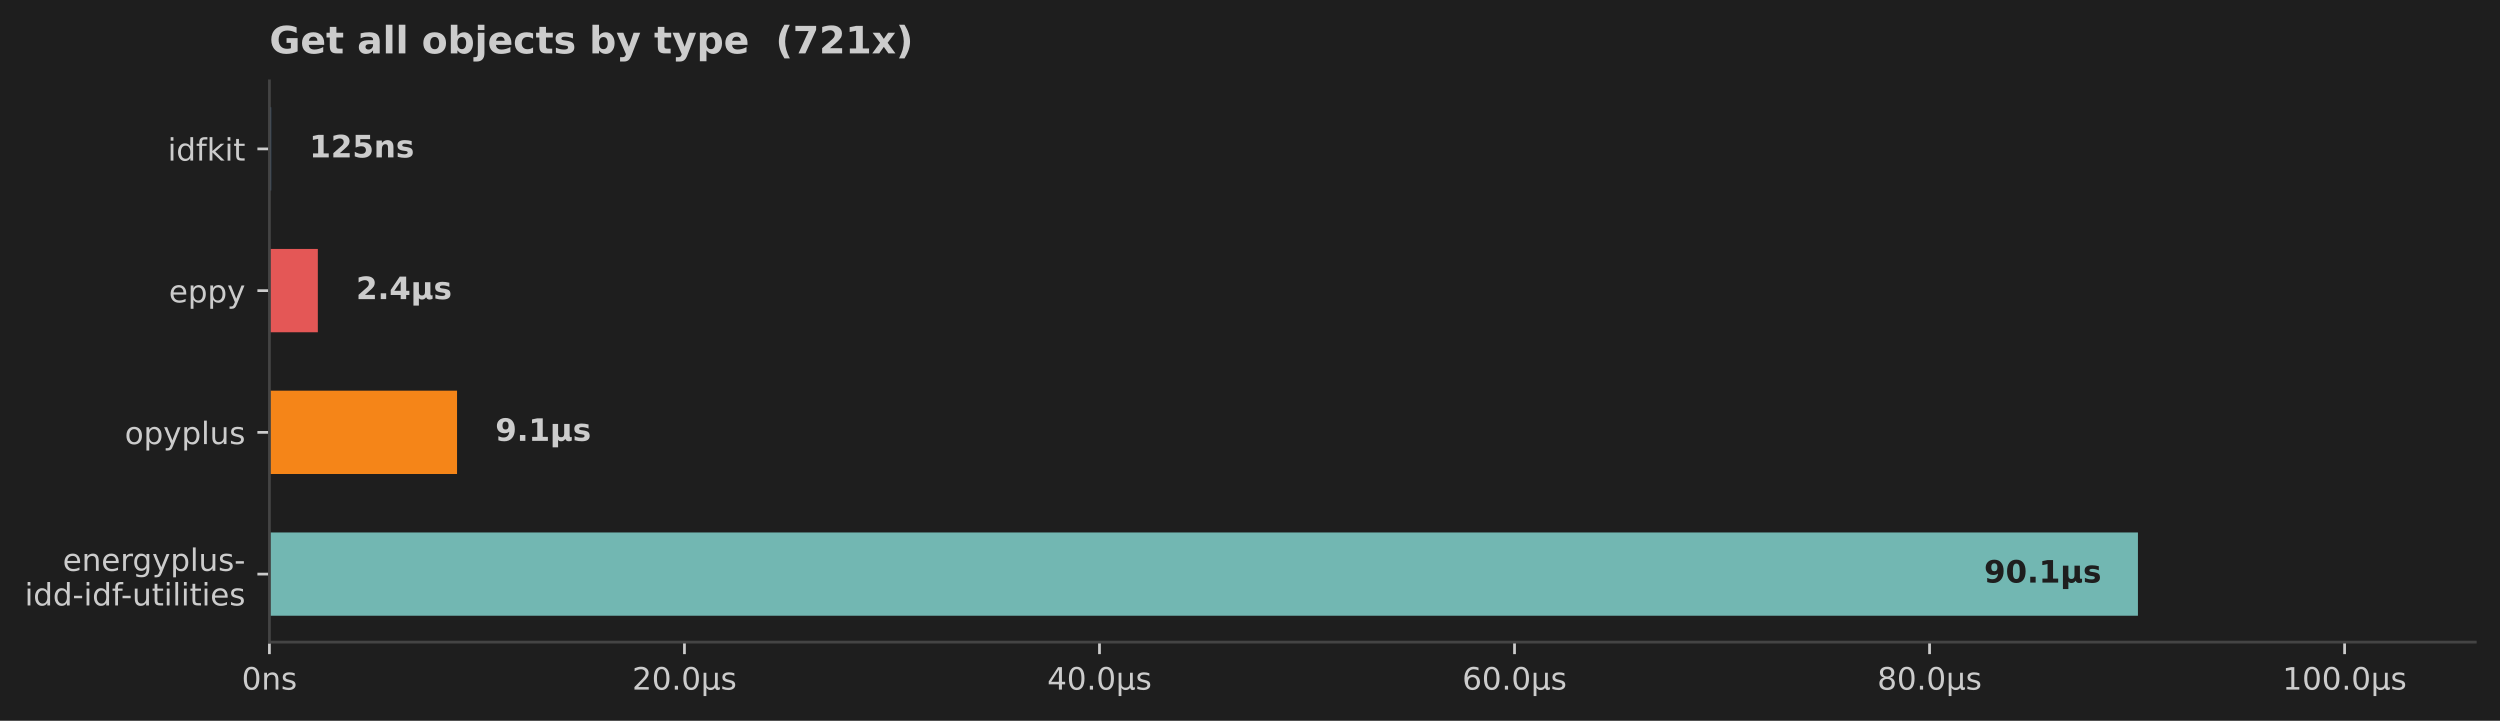
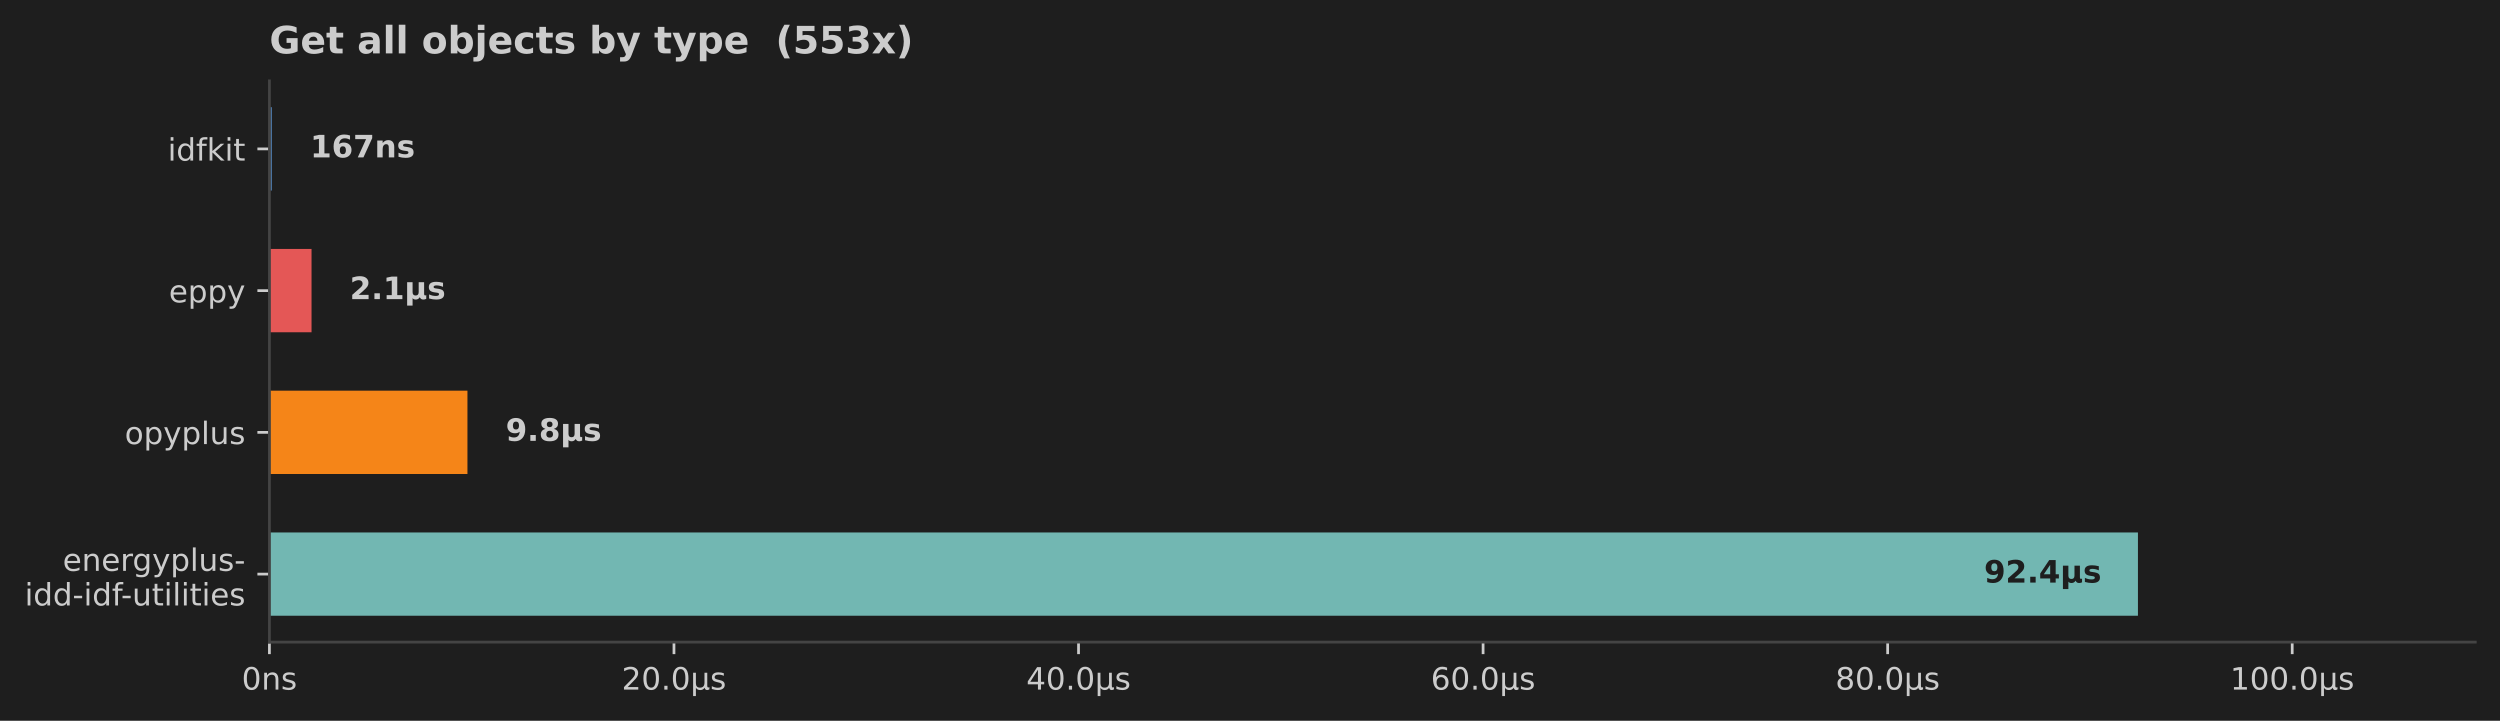
<svg xmlns="http://www.w3.org/2000/svg" xmlns:xlink="http://www.w3.org/1999/xlink" width="728.4pt" height="210pt" viewBox="0 0 728.4 210" version="1.1">
  <defs>
    <style type="text/css">*{stroke-linejoin: round; stroke-linecap: butt}</style>
  </defs>
  <g id="figure_1">
    <g id="patch_1">
      <path d="M 0 210 L 728.4 210 L 728.4 -0 L 0 -0 z " style="fill: #1e1e1e" />
    </g>
    <g id="axes_1">
      <g id="patch_2">
        <path d="M 78.497 187.089 L 721.2 187.089 L 721.2 23.558 L 78.497 23.558 z " style="fill: #1e1e1e" />
      </g>
      <g id="patch_3">
-         <path d="M 78.497 30.992 L 79.252 30.992 L 79.252 55.769 L 78.497 55.769 z " clip-path="url(#p54583dab0d)" style="fill: #4c78a8; stroke: #1e1e1e; stroke-width: 0.5; stroke-linejoin: miter" />
+         <path d="M 78.497 30.992 L 79.481 30.992 L 79.481 55.769 L 78.497 55.769 z " clip-path="url(#p9720914382)" style="fill: #4c78a8; stroke: #1e1e1e; stroke-width: 0.5; stroke-linejoin: miter" />
      </g>
      <g id="patch_4">
-         <path d="M 78.497 72.287 L 92.856 72.287 L 92.856 97.065 L 78.497 97.065 z " clip-path="url(#p54583dab0d)" style="fill: #e45756; stroke: #1e1e1e; stroke-width: 0.5; stroke-linejoin: miter" />
+         <path d="M 78.497 72.287 L 91.02 72.287 L 91.02 97.065 L 78.497 97.065 z " clip-path="url(#p9720914382)" style="fill: #e45756; stroke: #1e1e1e; stroke-width: 0.5; stroke-linejoin: miter" />
      </g>
      <g id="patch_5">
-         <path d="M 78.497 113.583 L 133.415 113.583 L 133.415 138.36 L 78.497 138.36 z " clip-path="url(#p54583dab0d)" style="fill: #f58518; stroke: #1e1e1e; stroke-width: 0.5; stroke-linejoin: miter" />
+         <path d="M 78.497 113.583 L 136.448 113.583 L 136.448 138.36 L 78.497 138.36 z " clip-path="url(#p9720914382)" style="fill: #f58518; stroke: #1e1e1e; stroke-width: 0.5; stroke-linejoin: miter" />
      </g>
      <g id="patch_6">
-         <path d="M 78.497 154.879 L 623.16 154.879 L 623.16 179.656 L 78.497 179.656 z " clip-path="url(#p54583dab0d)" style="fill: #72b7b2; stroke: #1e1e1e; stroke-width: 0.5; stroke-linejoin: miter" />
+         <path d="M 78.497 154.879 L 623.16 154.879 L 623.16 179.656 L 78.497 179.656 z " clip-path="url(#p9720914382)" style="fill: #72b7b2; stroke: #1e1e1e; stroke-width: 0.5; stroke-linejoin: miter" />
      </g>
      <g id="matplotlib.axis_1">
        <g id="xtick_1">
          <g id="line2d_1">
            <defs>
-               <path id="mf7dc54cd50" d="M 0 0 L 0 3.5 " style="stroke: #cccccc; stroke-width: 0.8" />
+               <path id="mfc42c9bed4" d="M 0 0 L 0 3.5 " style="stroke: #cccccc; stroke-width: 0.8" />
            </defs>
            <g>
-               <use xlink:href="#mf7dc54cd50" x="78.497" y="187.089" style="fill: #cccccc; stroke: #cccccc; stroke-width: 0.8" />
+               <use xlink:href="#mfc42c9bed4" x="78.497" y="187.089" style="fill: #cccccc; stroke: #cccccc; stroke-width: 0.8" />
            </g>
          </g>
          <g id="text_1">
            <g style="fill: #cccccc" transform="translate(70.43734 200.9278) scale(0.09 -0.09)">
              <defs>
                <path id="DejaVuSans-30" d="M 2034 4250 Q 1547 4250 1301 3770 Q 1056 3291 1056 2328 Q 1056 1369 1301 889 Q 1547 409 2034 409 Q 2525 409 2770 889 Q 3016 1369 3016 2328 Q 3016 3291 2770 3770 Q 2525 4250 2034 4250 z M 2034 4750 Q 2819 4750 3233 4129 Q 3647 3509 3647 2328 Q 3647 1150 3233 529 Q 2819 -91 2034 -91 Q 1250 -91 836 529 Q 422 1150 422 2328 Q 422 3509 836 4129 Q 1250 4750 2034 4750 z " transform="scale(0.015625)" />
                <path id="DejaVuSans-6e" d="M 3513 2113 L 3513 0 L 2938 0 L 2938 2094 Q 2938 2591 2744 2837 Q 2550 3084 2163 3084 Q 1697 3084 1428 2787 Q 1159 2491 1159 1978 L 1159 0 L 581 0 L 581 3500 L 1159 3500 L 1159 2956 Q 1366 3272 1645 3428 Q 1925 3584 2291 3584 Q 2894 3584 3203 3211 Q 3513 2838 3513 2113 z " transform="scale(0.015625)" />
                <path id="DejaVuSans-73" d="M 2834 3397 L 2834 2853 Q 2591 2978 2328 3040 Q 2066 3103 1784 3103 Q 1356 3103 1142 2972 Q 928 2841 928 2578 Q 928 2378 1081 2264 Q 1234 2150 1697 2047 L 1894 2003 Q 2506 1872 2764 1633 Q 3022 1394 3022 966 Q 3022 478 2636 193 Q 2250 -91 1575 -91 Q 1294 -91 989 -36 Q 684 19 347 128 L 347 722 Q 666 556 975 473 Q 1284 391 1588 391 Q 1994 391 2212 530 Q 2431 669 2431 922 Q 2431 1156 2273 1281 Q 2116 1406 1581 1522 L 1381 1569 Q 847 1681 609 1914 Q 372 2147 372 2553 Q 372 3047 722 3315 Q 1072 3584 1716 3584 Q 2034 3584 2315 3537 Q 2597 3491 2834 3397 z " transform="scale(0.015625)" />
              </defs>
              <use xlink:href="#DejaVuSans-30" />
              <use xlink:href="#DejaVuSans-6e" transform="translate(63.62305 0)" />
              <use xlink:href="#DejaVuSans-73" transform="translate(127.002 0)" />
            </g>
          </g>
        </g>
        <g id="xtick_2">
          <g id="line2d_2">
            <g>
-               <use xlink:href="#mf7dc54cd50" x="199.421" y="187.089" style="fill: #cccccc; stroke: #cccccc; stroke-width: 0.8" />
+               <use xlink:href="#mfc42c9bed4" x="196.369" y="187.089" style="fill: #cccccc; stroke: #cccccc; stroke-width: 0.8" />
            </g>
          </g>
          <g id="text_2">
-             <g style="fill: #cccccc" transform="translate(184.1945 200.9278) scale(0.09 -0.09)">
+             <g style="fill: #cccccc" transform="translate(181.1418 200.9278) scale(0.09 -0.09)">
              <defs>
                <path id="DejaVuSans-32" d="M 1228 531 L 3431 531 L 3431 0 L 469 0 L 469 531 Q 828 903 1448 1529 Q 2069 2156 2228 2338 Q 2531 2678 2651 2914 Q 2772 3150 2772 3378 Q 2772 3750 2511 3984 Q 2250 4219 1831 4219 Q 1534 4219 1204 4116 Q 875 4013 500 3803 L 500 4441 Q 881 4594 1212 4672 Q 1544 4750 1819 4750 Q 2544 4750 2975 4387 Q 3406 4025 3406 3419 Q 3406 3131 3298 2873 Q 3191 2616 2906 2266 Q 2828 2175 2409 1742 Q 1991 1309 1228 531 z " transform="scale(0.015625)" />
                <path id="DejaVuSans-2e" d="M 684 794 L 1344 794 L 1344 0 L 684 0 L 684 794 z " transform="scale(0.015625)" />
                <path id="DejaVuSans-b5" d="M 544 -1331 L 544 3500 L 1119 3500 L 1119 1325 Q 1119 872 1334 640 Q 1550 409 1972 409 Q 2434 409 2667 671 Q 2900 934 2900 1459 L 2900 3500 L 3475 3500 L 3475 806 Q 3475 619 3529 530 Q 3584 441 3700 441 Q 3728 441 3778 458 Q 3828 475 3916 513 L 3916 50 Q 3788 -22 3673 -56 Q 3559 -91 3450 -91 Q 3234 -91 3106 31 Q 2978 153 2931 403 Q 2775 156 2548 32 Q 2322 -91 2016 -91 Q 1697 -91 1473 31 Q 1250 153 1119 397 L 1119 -1331 L 544 -1331 z " transform="scale(0.015625)" />
              </defs>
              <use xlink:href="#DejaVuSans-32" />
              <use xlink:href="#DejaVuSans-30" transform="translate(63.62305 0)" />
              <use xlink:href="#DejaVuSans-2e" transform="translate(127.2461 0)" />
              <use xlink:href="#DejaVuSans-30" transform="translate(159.0332 0)" />
              <use xlink:href="#DejaVuSans-b5" transform="translate(222.6562 0)" />
              <use xlink:href="#DejaVuSans-73" transform="translate(286.2793 0)" />
            </g>
          </g>
        </g>
        <g id="xtick_3">
          <g id="line2d_3">
            <g>
-               <use xlink:href="#mf7dc54cd50" x="320.346" y="187.089" style="fill: #cccccc; stroke: #cccccc; stroke-width: 0.8" />
+               <use xlink:href="#mfc42c9bed4" x="314.241" y="187.089" style="fill: #cccccc; stroke: #cccccc; stroke-width: 0.8" />
            </g>
          </g>
          <g id="text_3">
-             <g style="fill: #cccccc" transform="translate(305.1193 200.9278) scale(0.09 -0.09)">
+             <g style="fill: #cccccc" transform="translate(299.0139 200.9278) scale(0.09 -0.09)">
              <defs>
                <path id="DejaVuSans-34" d="M 2419 4116 L 825 1625 L 2419 1625 L 2419 4116 z M 2253 4666 L 3047 4666 L 3047 1625 L 3713 1625 L 3713 1100 L 3047 1100 L 3047 0 L 2419 0 L 2419 1100 L 313 1100 L 313 1709 L 2253 4666 z " transform="scale(0.015625)" />
              </defs>
              <use xlink:href="#DejaVuSans-34" />
              <use xlink:href="#DejaVuSans-30" transform="translate(63.62305 0)" />
              <use xlink:href="#DejaVuSans-2e" transform="translate(127.2461 0)" />
              <use xlink:href="#DejaVuSans-30" transform="translate(159.0332 0)" />
              <use xlink:href="#DejaVuSans-b5" transform="translate(222.6562 0)" />
              <use xlink:href="#DejaVuSans-73" transform="translate(286.2793 0)" />
            </g>
          </g>
        </g>
        <g id="xtick_4">
          <g id="line2d_4">
            <g>
-               <use xlink:href="#mf7dc54cd50" x="441.271" y="187.089" style="fill: #cccccc; stroke: #cccccc; stroke-width: 0.8" />
+               <use xlink:href="#mfc42c9bed4" x="432.113" y="187.089" style="fill: #cccccc; stroke: #cccccc; stroke-width: 0.8" />
            </g>
          </g>
          <g id="text_4">
-             <g style="fill: #cccccc" transform="translate(426.0441 200.9278) scale(0.09 -0.09)">
+             <g style="fill: #cccccc" transform="translate(416.8861 200.9278) scale(0.09 -0.09)">
              <defs>
                <path id="DejaVuSans-36" d="M 2113 2584 Q 1688 2584 1439 2293 Q 1191 2003 1191 1497 Q 1191 994 1439 701 Q 1688 409 2113 409 Q 2538 409 2786 701 Q 3034 994 3034 1497 Q 3034 2003 2786 2293 Q 2538 2584 2113 2584 z M 3366 4563 L 3366 3988 Q 3128 4100 2886 4159 Q 2644 4219 2406 4219 Q 1781 4219 1451 3797 Q 1122 3375 1075 2522 Q 1259 2794 1537 2939 Q 1816 3084 2150 3084 Q 2853 3084 3261 2657 Q 3669 2231 3669 1497 Q 3669 778 3244 343 Q 2819 -91 2113 -91 Q 1303 -91 875 529 Q 447 1150 447 2328 Q 447 3434 972 4092 Q 1497 4750 2381 4750 Q 2619 4750 2861 4703 Q 3103 4656 3366 4563 z " transform="scale(0.015625)" />
              </defs>
              <use xlink:href="#DejaVuSans-36" />
              <use xlink:href="#DejaVuSans-30" transform="translate(63.62305 0)" />
              <use xlink:href="#DejaVuSans-2e" transform="translate(127.2461 0)" />
              <use xlink:href="#DejaVuSans-30" transform="translate(159.0332 0)" />
              <use xlink:href="#DejaVuSans-b5" transform="translate(222.6562 0)" />
              <use xlink:href="#DejaVuSans-73" transform="translate(286.2793 0)" />
            </g>
          </g>
        </g>
        <g id="xtick_5">
          <g id="line2d_5">
            <g>
-               <use xlink:href="#mf7dc54cd50" x="562.196" y="187.089" style="fill: #cccccc; stroke: #cccccc; stroke-width: 0.8" />
+               <use xlink:href="#mfc42c9bed4" x="549.985" y="187.089" style="fill: #cccccc; stroke: #cccccc; stroke-width: 0.8" />
            </g>
          </g>
          <g id="text_5">
-             <g style="fill: #cccccc" transform="translate(546.9689 200.9278) scale(0.09 -0.09)">
+             <g style="fill: #cccccc" transform="translate(534.7582 200.9278) scale(0.09 -0.09)">
              <defs>
                <path id="DejaVuSans-38" d="M 2034 2216 Q 1584 2216 1326 1975 Q 1069 1734 1069 1313 Q 1069 891 1326 650 Q 1584 409 2034 409 Q 2484 409 2743 651 Q 3003 894 3003 1313 Q 3003 1734 2745 1975 Q 2488 2216 2034 2216 z M 1403 2484 Q 997 2584 770 2862 Q 544 3141 544 3541 Q 544 4100 942 4425 Q 1341 4750 2034 4750 Q 2731 4750 3128 4425 Q 3525 4100 3525 3541 Q 3525 3141 3298 2862 Q 3072 2584 2669 2484 Q 3125 2378 3379 2068 Q 3634 1759 3634 1313 Q 3634 634 3220 271 Q 2806 -91 2034 -91 Q 1263 -91 848 271 Q 434 634 434 1313 Q 434 1759 690 2068 Q 947 2378 1403 2484 z M 1172 3481 Q 1172 3119 1398 2916 Q 1625 2713 2034 2713 Q 2441 2713 2670 2916 Q 2900 3119 2900 3481 Q 2900 3844 2670 4047 Q 2441 4250 2034 4250 Q 1625 4250 1398 4047 Q 1172 3844 1172 3481 z " transform="scale(0.015625)" />
              </defs>
              <use xlink:href="#DejaVuSans-38" />
              <use xlink:href="#DejaVuSans-30" transform="translate(63.62305 0)" />
              <use xlink:href="#DejaVuSans-2e" transform="translate(127.2461 0)" />
              <use xlink:href="#DejaVuSans-30" transform="translate(159.0332 0)" />
              <use xlink:href="#DejaVuSans-b5" transform="translate(222.6562 0)" />
              <use xlink:href="#DejaVuSans-73" transform="translate(286.2793 0)" />
            </g>
          </g>
        </g>
        <g id="xtick_6">
          <g id="line2d_6">
            <g>
-               <use xlink:href="#mf7dc54cd50" x="683.121" y="187.089" style="fill: #cccccc; stroke: #cccccc; stroke-width: 0.8" />
+               <use xlink:href="#mfc42c9bed4" x="667.857" y="187.089" style="fill: #cccccc; stroke: #cccccc; stroke-width: 0.8" />
            </g>
          </g>
          <g id="text_6">
-             <g style="fill: #cccccc" transform="translate(665.0306 200.9278) scale(0.09 -0.09)">
+             <g style="fill: #cccccc" transform="translate(649.7672 200.9278) scale(0.09 -0.09)">
              <defs>
                <path id="DejaVuSans-31" d="M 794 531 L 1825 531 L 1825 4091 L 703 3866 L 703 4441 L 1819 4666 L 2450 4666 L 2450 531 L 3481 531 L 3481 0 L 794 0 L 794 531 z " transform="scale(0.015625)" />
              </defs>
              <use xlink:href="#DejaVuSans-31" />
              <use xlink:href="#DejaVuSans-30" transform="translate(63.62305 0)" />
              <use xlink:href="#DejaVuSans-30" transform="translate(127.2461 0)" />
              <use xlink:href="#DejaVuSans-2e" transform="translate(190.8691 0)" />
              <use xlink:href="#DejaVuSans-30" transform="translate(222.6562 0)" />
              <use xlink:href="#DejaVuSans-b5" transform="translate(286.2793 0)" />
              <use xlink:href="#DejaVuSans-73" transform="translate(349.9023 0)" />
            </g>
          </g>
        </g>
      </g>
      <g id="matplotlib.axis_2">
        <g id="ytick_1">
          <g id="line2d_7">
            <defs>
-               <path id="m2bd7e3bcf8" d="M 0 0 L -3.5 0 " style="stroke: #cccccc; stroke-width: 0.8" />
+               <path id="m3db1d0eb84" d="M 0 0 L -3.5 0 " style="stroke: #cccccc; stroke-width: 0.8" />
            </defs>
            <g>
-               <use xlink:href="#m2bd7e3bcf8" x="78.497" y="43.38" style="fill: #cccccc; stroke: #cccccc; stroke-width: 0.8" />
+               <use xlink:href="#m3db1d0eb84" x="78.497" y="43.38" style="fill: #cccccc; stroke: #cccccc; stroke-width: 0.8" />
            </g>
          </g>
          <g id="text_7">
            <g style="fill: #cccccc" transform="translate(48.87422 46.79951) scale(0.09 -0.09)">
              <defs>
                <path id="DejaVuSans-69" d="M 603 3500 L 1178 3500 L 1178 0 L 603 0 L 603 3500 z M 603 4863 L 1178 4863 L 1178 4134 L 603 4134 L 603 4863 z " transform="scale(0.015625)" />
                <path id="DejaVuSans-64" d="M 2906 2969 L 2906 4863 L 3481 4863 L 3481 0 L 2906 0 L 2906 525 Q 2725 213 2448 61 Q 2172 -91 1784 -91 Q 1150 -91 751 415 Q 353 922 353 1747 Q 353 2572 751 3078 Q 1150 3584 1784 3584 Q 2172 3584 2448 3432 Q 2725 3281 2906 2969 z M 947 1747 Q 947 1113 1208 752 Q 1469 391 1925 391 Q 2381 391 2643 752 Q 2906 1113 2906 1747 Q 2906 2381 2643 2742 Q 2381 3103 1925 3103 Q 1469 3103 1208 2742 Q 947 2381 947 1747 z " transform="scale(0.015625)" />
                <path id="DejaVuSans-66" d="M 2375 4863 L 2375 4384 L 1825 4384 Q 1516 4384 1395 4259 Q 1275 4134 1275 3809 L 1275 3500 L 2222 3500 L 2222 3053 L 1275 3053 L 1275 0 L 697 0 L 697 3053 L 147 3053 L 147 3500 L 697 3500 L 697 3744 Q 697 4328 969 4595 Q 1241 4863 1831 4863 L 2375 4863 z " transform="scale(0.015625)" />
                <path id="DejaVuSans-6b" d="M 581 4863 L 1159 4863 L 1159 1991 L 2875 3500 L 3609 3500 L 1753 1863 L 3688 0 L 2938 0 L 1159 1709 L 1159 0 L 581 0 L 581 4863 z " transform="scale(0.015625)" />
                <path id="DejaVuSans-74" d="M 1172 4494 L 1172 3500 L 2356 3500 L 2356 3053 L 1172 3053 L 1172 1153 Q 1172 725 1289 603 Q 1406 481 1766 481 L 2356 481 L 2356 0 L 1766 0 Q 1100 0 847 248 Q 594 497 594 1153 L 594 3053 L 172 3053 L 172 3500 L 594 3500 L 594 4494 L 1172 4494 z " transform="scale(0.015625)" />
              </defs>
              <use xlink:href="#DejaVuSans-69" />
              <use xlink:href="#DejaVuSans-64" transform="translate(27.7832 0)" />
              <use xlink:href="#DejaVuSans-66" transform="translate(91.25977 0)" />
              <use xlink:href="#DejaVuSans-6b" transform="translate(126.4648 0)" />
              <use xlink:href="#DejaVuSans-69" transform="translate(184.375 0)" />
              <use xlink:href="#DejaVuSans-74" transform="translate(212.1582 0)" />
            </g>
          </g>
        </g>
        <g id="ytick_2">
          <g id="line2d_8">
            <g>
-               <use xlink:href="#m2bd7e3bcf8" x="78.497" y="84.676" style="fill: #cccccc; stroke: #cccccc; stroke-width: 0.8" />
+               <use xlink:href="#m3db1d0eb84" x="78.497" y="84.676" style="fill: #cccccc; stroke: #cccccc; stroke-width: 0.8" />
            </g>
          </g>
          <g id="text_8">
            <g style="fill: #cccccc" transform="translate(49.20469 88.0952) scale(0.09 -0.09)">
              <defs>
                <path id="DejaVuSans-65" d="M 3597 1894 L 3597 1613 L 953 1613 Q 991 1019 1311 708 Q 1631 397 2203 397 Q 2534 397 2845 478 Q 3156 559 3463 722 L 3463 178 Q 3153 47 2828 -22 Q 2503 -91 2169 -91 Q 1331 -91 842 396 Q 353 884 353 1716 Q 353 2575 817 3079 Q 1281 3584 2069 3584 Q 2775 3584 3186 3129 Q 3597 2675 3597 1894 z M 3022 2063 Q 3016 2534 2758 2815 Q 2500 3097 2075 3097 Q 1594 3097 1305 2825 Q 1016 2553 972 2059 L 3022 2063 z " transform="scale(0.015625)" />
                <path id="DejaVuSans-70" d="M 1159 525 L 1159 -1331 L 581 -1331 L 581 3500 L 1159 3500 L 1159 2969 Q 1341 3281 1617 3432 Q 1894 3584 2278 3584 Q 2916 3584 3314 3078 Q 3713 2572 3713 1747 Q 3713 922 3314 415 Q 2916 -91 2278 -91 Q 1894 -91 1617 61 Q 1341 213 1159 525 z M 3116 1747 Q 3116 2381 2855 2742 Q 2594 3103 2138 3103 Q 1681 3103 1420 2742 Q 1159 2381 1159 1747 Q 1159 1113 1420 752 Q 1681 391 2138 391 Q 2594 391 2855 752 Q 3116 1113 3116 1747 z " transform="scale(0.015625)" />
                <path id="DejaVuSans-79" d="M 2059 -325 Q 1816 -950 1584 -1140 Q 1353 -1331 966 -1331 L 506 -1331 L 506 -850 L 844 -850 Q 1081 -850 1212 -737 Q 1344 -625 1503 -206 L 1606 56 L 191 3500 L 800 3500 L 1894 763 L 2988 3500 L 3597 3500 L 2059 -325 z " transform="scale(0.015625)" />
              </defs>
              <use xlink:href="#DejaVuSans-65" />
              <use xlink:href="#DejaVuSans-70" transform="translate(61.52344 0)" />
              <use xlink:href="#DejaVuSans-70" transform="translate(125 0)" />
              <use xlink:href="#DejaVuSans-79" transform="translate(188.4766 0)" />
            </g>
          </g>
        </g>
        <g id="ytick_3">
          <g id="line2d_9">
            <g>
-               <use xlink:href="#m2bd7e3bcf8" x="78.497" y="125.972" style="fill: #cccccc; stroke: #cccccc; stroke-width: 0.8" />
+               <use xlink:href="#m3db1d0eb84" x="78.497" y="125.972" style="fill: #cccccc; stroke: #cccccc; stroke-width: 0.8" />
            </g>
          </g>
          <g id="text_9">
            <g style="fill: #cccccc" transform="translate(36.34313 129.3909) scale(0.09 -0.09)">
              <defs>
                <path id="DejaVuSans-6f" d="M 1959 3097 Q 1497 3097 1228 2736 Q 959 2375 959 1747 Q 959 1119 1226 758 Q 1494 397 1959 397 Q 2419 397 2687 759 Q 2956 1122 2956 1747 Q 2956 2369 2687 2733 Q 2419 3097 1959 3097 z M 1959 3584 Q 2709 3584 3137 3096 Q 3566 2609 3566 1747 Q 3566 888 3137 398 Q 2709 -91 1959 -91 Q 1206 -91 779 398 Q 353 888 353 1747 Q 353 2609 779 3096 Q 1206 3584 1959 3584 z " transform="scale(0.015625)" />
                <path id="DejaVuSans-6c" d="M 603 4863 L 1178 4863 L 1178 0 L 603 0 L 603 4863 z " transform="scale(0.015625)" />
                <path id="DejaVuSans-75" d="M 544 1381 L 544 3500 L 1119 3500 L 1119 1403 Q 1119 906 1312 657 Q 1506 409 1894 409 Q 2359 409 2629 706 Q 2900 1003 2900 1516 L 2900 3500 L 3475 3500 L 3475 0 L 2900 0 L 2900 538 Q 2691 219 2414 64 Q 2138 -91 1772 -91 Q 1169 -91 856 284 Q 544 659 544 1381 z M 1991 3584 L 1991 3584 z " transform="scale(0.015625)" />
              </defs>
              <use xlink:href="#DejaVuSans-6f" />
              <use xlink:href="#DejaVuSans-70" transform="translate(61.18164 0)" />
              <use xlink:href="#DejaVuSans-79" transform="translate(124.6582 0)" />
              <use xlink:href="#DejaVuSans-70" transform="translate(183.8379 0)" />
              <use xlink:href="#DejaVuSans-6c" transform="translate(247.3145 0)" />
              <use xlink:href="#DejaVuSans-75" transform="translate(275.0977 0)" />
              <use xlink:href="#DejaVuSans-73" transform="translate(338.4766 0)" />
            </g>
          </g>
        </g>
        <g id="ytick_4">
          <g id="line2d_10">
            <g>
-               <use xlink:href="#m2bd7e3bcf8" x="78.497" y="167.267" style="fill: #cccccc; stroke: #cccccc; stroke-width: 0.8" />
+               <use xlink:href="#m3db1d0eb84" x="78.497" y="167.267" style="fill: #cccccc; stroke: #cccccc; stroke-width: 0.8" />
            </g>
          </g>
          <g id="text_10">
            <g style="fill: #cccccc" transform="translate(18.28125 166.3314) scale(0.09 -0.09)">
              <defs>
                <path id="DejaVuSans-72" d="M 2631 2963 Q 2534 3019 2420 3045 Q 2306 3072 2169 3072 Q 1681 3072 1420 2755 Q 1159 2438 1159 1844 L 1159 0 L 581 0 L 581 3500 L 1159 3500 L 1159 2956 Q 1341 3275 1631 3429 Q 1922 3584 2338 3584 Q 2397 3584 2469 3576 Q 2541 3569 2628 3553 L 2631 2963 z " transform="scale(0.015625)" />
                <path id="DejaVuSans-67" d="M 2906 1791 Q 2906 2416 2648 2759 Q 2391 3103 1925 3103 Q 1463 3103 1205 2759 Q 947 2416 947 1791 Q 947 1169 1205 825 Q 1463 481 1925 481 Q 2391 481 2648 825 Q 2906 1169 2906 1791 z M 3481 434 Q 3481 -459 3084 -895 Q 2688 -1331 1869 -1331 Q 1566 -1331 1297 -1286 Q 1028 -1241 775 -1147 L 775 -588 Q 1028 -725 1275 -790 Q 1522 -856 1778 -856 Q 2344 -856 2625 -561 Q 2906 -266 2906 331 L 2906 616 Q 2728 306 2450 153 Q 2172 0 1784 0 Q 1141 0 747 490 Q 353 981 353 1791 Q 353 2603 747 3093 Q 1141 3584 1784 3584 Q 2172 3584 2450 3431 Q 2728 3278 2906 2969 L 2906 3500 L 3481 3500 L 3481 434 z " transform="scale(0.015625)" />
                <path id="DejaVuSans-2d" d="M 313 2009 L 1997 2009 L 1997 1497 L 313 1497 L 313 2009 z " transform="scale(0.015625)" />
              </defs>
              <use xlink:href="#DejaVuSans-65" />
              <use xlink:href="#DejaVuSans-6e" transform="translate(61.52344 0)" />
              <use xlink:href="#DejaVuSans-65" transform="translate(124.9023 0)" />
              <use xlink:href="#DejaVuSans-72" transform="translate(186.4258 0)" />
              <use xlink:href="#DejaVuSans-67" transform="translate(225.7891 0)" />
              <use xlink:href="#DejaVuSans-79" transform="translate(289.2656 0)" />
              <use xlink:href="#DejaVuSans-70" transform="translate(348.4453 0)" />
              <use xlink:href="#DejaVuSans-6c" transform="translate(411.9219 0)" />
              <use xlink:href="#DejaVuSans-75" transform="translate(439.7051 0)" />
              <use xlink:href="#DejaVuSans-73" transform="translate(503.084 0)" />
              <use xlink:href="#DejaVuSans-2d" transform="translate(555.1836 0)" />
            </g>
            <g style="fill: #cccccc" transform="translate(7.2 176.4094) scale(0.09 -0.09)">
              <use xlink:href="#DejaVuSans-69" />
              <use xlink:href="#DejaVuSans-64" transform="translate(27.7832 0)" />
              <use xlink:href="#DejaVuSans-64" transform="translate(91.25977 0)" />
              <use xlink:href="#DejaVuSans-2d" transform="translate(154.7363 0)" />
              <use xlink:href="#DejaVuSans-69" transform="translate(190.8203 0)" />
              <use xlink:href="#DejaVuSans-64" transform="translate(218.6035 0)" />
              <use xlink:href="#DejaVuSans-66" transform="translate(282.0801 0)" />
              <use xlink:href="#DejaVuSans-2d" transform="translate(311.7852 0)" />
              <use xlink:href="#DejaVuSans-75" transform="translate(347.8691 0)" />
              <use xlink:href="#DejaVuSans-74" transform="translate(411.248 0)" />
              <use xlink:href="#DejaVuSans-69" transform="translate(450.457 0)" />
              <use xlink:href="#DejaVuSans-6c" transform="translate(478.2402 0)" />
              <use xlink:href="#DejaVuSans-69" transform="translate(506.0234 0)" />
              <use xlink:href="#DejaVuSans-74" transform="translate(533.8066 0)" />
              <use xlink:href="#DejaVuSans-69" transform="translate(573.0156 0)" />
              <use xlink:href="#DejaVuSans-65" transform="translate(600.7988 0)" />
              <use xlink:href="#DejaVuSans-73" transform="translate(662.3223 0)" />
            </g>
          </g>
        </g>
      </g>
      <g id="patch_7">
        <path d="M 78.497 187.089 L 78.497 23.558 " style="fill: none; stroke: #444444; stroke-width: 0.8; stroke-linejoin: miter; stroke-linecap: square" />
      </g>
      <g id="patch_8">
        <path d="M 78.497 187.089 L 721.2 187.089 " style="fill: none; stroke: #444444; stroke-width: 0.8; stroke-linejoin: miter; stroke-linecap: square" />
      </g>
      <g id="text_11">
-         <g style="fill: #cccccc" transform="translate(90.14553 45.86365) scale(0.09 -0.09)">
+         <g style="fill: #cccccc" transform="translate(90.37405 45.86365) scale(0.09 -0.09)">
          <defs>
            <path id="DejaVuSans-Bold-31" d="M 750 831 L 1813 831 L 1813 3847 L 722 3622 L 722 4441 L 1806 4666 L 2950 4666 L 2950 831 L 4013 831 L 4013 0 L 750 0 L 750 831 z " transform="scale(0.015625)" />
-             <path id="DejaVuSans-Bold-32" d="M 1844 884 L 3897 884 L 3897 0 L 506 0 L 506 884 L 2209 2388 Q 2438 2594 2547 2791 Q 2656 2988 2656 3200 Q 2656 3528 2436 3728 Q 2216 3928 1850 3928 Q 1569 3928 1234 3808 Q 900 3688 519 3450 L 519 4475 Q 925 4609 1322 4679 Q 1719 4750 2100 4750 Q 2938 4750 3402 4381 Q 3866 4013 3866 3353 Q 3866 2972 3669 2642 Q 3472 2313 2841 1759 L 1844 884 z " transform="scale(0.015625)" />
-             <path id="DejaVuSans-Bold-35" d="M 678 4666 L 3669 4666 L 3669 3781 L 1638 3781 L 1638 3059 Q 1775 3097 1914 3117 Q 2053 3138 2203 3138 Q 3056 3138 3531 2711 Q 4006 2284 4006 1522 Q 4006 766 3489 337 Q 2972 -91 2053 -91 Q 1656 -91 1267 -14 Q 878 63 494 219 L 494 1166 Q 875 947 1217 837 Q 1559 728 1863 728 Q 2300 728 2551 942 Q 2803 1156 2803 1522 Q 2803 1891 2551 2103 Q 2300 2316 1863 2316 Q 1603 2316 1309 2248 Q 1016 2181 678 2041 L 678 4666 z " transform="scale(0.015625)" />
+             <path id="DejaVuSans-Bold-36" d="M 2316 2303 Q 2000 2303 1842 2098 Q 1684 1894 1684 1484 Q 1684 1075 1842 870 Q 2000 666 2316 666 Q 2634 666 2792 870 Q 2950 1075 2950 1484 Q 2950 1894 2792 2098 Q 2634 2303 2316 2303 z M 3803 4544 L 3803 3681 Q 3506 3822 3243 3889 Q 2981 3956 2731 3956 Q 2194 3956 1894 3657 Q 1594 3359 1544 2772 Q 1750 2925 1990 3001 Q 2231 3078 2516 3078 Q 3231 3078 3670 2659 Q 4109 2241 4109 1563 Q 4109 813 3618 361 Q 3128 -91 2303 -91 Q 1394 -91 895 523 Q 397 1138 397 2266 Q 397 3422 980 4083 Q 1563 4744 2578 4744 Q 2900 4744 3203 4694 Q 3506 4644 3803 4544 z " transform="scale(0.015625)" />
+             <path id="DejaVuSans-Bold-37" d="M 428 4666 L 3944 4666 L 3944 3988 L 2125 0 L 953 0 L 2675 3781 L 428 3781 L 428 4666 z " transform="scale(0.015625)" />
            <path id="DejaVuSans-Bold-6e" d="M 4056 2131 L 4056 0 L 2931 0 L 2931 347 L 2931 1631 Q 2931 2084 2911 2256 Q 2891 2428 2841 2509 Q 2775 2619 2662 2680 Q 2550 2741 2406 2741 Q 2056 2741 1856 2470 Q 1656 2200 1656 1722 L 1656 0 L 538 0 L 538 3500 L 1656 3500 L 1656 2988 Q 1909 3294 2193 3439 Q 2478 3584 2822 3584 Q 3428 3584 3742 3212 Q 4056 2841 4056 2131 z " transform="scale(0.015625)" />
            <path id="DejaVuSans-Bold-73" d="M 3272 3391 L 3272 2541 Q 2913 2691 2578 2766 Q 2244 2841 1947 2841 Q 1628 2841 1473 2761 Q 1319 2681 1319 2516 Q 1319 2381 1436 2309 Q 1553 2238 1856 2203 L 2053 2175 Q 2913 2066 3209 1816 Q 3506 1566 3506 1031 Q 3506 472 3093 190 Q 2681 -91 1863 -91 Q 1516 -91 1145 -36 Q 775 19 384 128 L 384 978 Q 719 816 1070 734 Q 1422 653 1784 653 Q 2113 653 2278 743 Q 2444 834 2444 1013 Q 2444 1163 2330 1236 Q 2216 1309 1875 1350 L 1678 1375 Q 931 1469 631 1722 Q 331 1975 331 2491 Q 331 3047 712 3315 Q 1094 3584 1881 3584 Q 2191 3584 2531 3537 Q 2872 3491 3272 3391 z " transform="scale(0.015625)" />
          </defs>
          <use xlink:href="#DejaVuSans-Bold-31" />
-           <use xlink:href="#DejaVuSans-Bold-32" transform="translate(69.58008 0)" />
-           <use xlink:href="#DejaVuSans-Bold-35" transform="translate(139.1602 0)" />
+           <use xlink:href="#DejaVuSans-Bold-36" transform="translate(69.58008 0)" />
+           <use xlink:href="#DejaVuSans-Bold-37" transform="translate(139.1602 0)" />
          <use xlink:href="#DejaVuSans-Bold-6e" transform="translate(208.7402 0)" />
          <use xlink:href="#DejaVuSans-Bold-73" transform="translate(279.9316 0)" />
        </g>
      </g>
      <g id="text_12">
-         <g style="fill: #cccccc" transform="translate(103.7497 87.14949) scale(0.09 -0.09)">
-           <defs>
+         <g style="fill: #cccccc" transform="translate(101.9138 87.14949) scale(0.09 -0.09)">
+           <defs>
+             <path id="DejaVuSans-Bold-32" d="M 1844 884 L 3897 884 L 3897 0 L 506 0 L 506 884 L 2209 2388 Q 2438 2594 2547 2791 Q 2656 2988 2656 3200 Q 2656 3528 2436 3728 Q 2216 3928 1850 3928 Q 1569 3928 1234 3808 Q 900 3688 519 3450 L 519 4475 Q 925 4609 1322 4679 Q 1719 4750 2100 4750 Q 2938 4750 3402 4381 Q 3866 4013 3866 3353 Q 3866 2972 3669 2642 Q 3472 2313 2841 1759 L 1844 884 z " transform="scale(0.015625)" />
            <path id="DejaVuSans-Bold-2e" d="M 653 1209 L 1778 1209 L 1778 0 L 653 0 L 653 1209 z " transform="scale(0.015625)" />
-             <path id="DejaVuSans-Bold-34" d="M 2356 3675 L 1038 1722 L 2356 1722 L 2356 3675 z M 2156 4666 L 3494 4666 L 3494 1722 L 4159 1722 L 4159 850 L 3494 850 L 3494 0 L 2356 0 L 2356 850 L 288 850 L 288 1881 L 2156 4666 z " transform="scale(0.015625)" />
            <path id="DejaVuSans-Bold-b5" d="M 544 -1338 L 544 3500 L 1672 3500 L 1672 1466 Q 1672 1103 1828 926 Q 1984 750 2303 750 Q 2625 750 2781 926 Q 2938 1103 2938 1466 L 2938 3500 L 4063 3500 L 4063 1159 Q 4063 938 4114 850 Q 4166 763 4288 763 Q 4344 763 4395 778 Q 4447 794 4506 831 L 4506 50 Q 4341 -22 4195 -56 Q 4050 -91 3909 -91 Q 3631 -91 3454 26 Q 3278 144 3169 403 Q 3022 156 2811 32 Q 2600 -91 2322 -91 Q 2091 -91 1928 -17 Q 1766 56 1672 206 L 1672 -1338 L 544 -1338 z " transform="scale(0.015625)" />
          </defs>
          <use xlink:href="#DejaVuSans-Bold-32" />
-           <use xlink:href="#DejaVuSans-Bold-2e" transform="translate(69.58008 0)" />
-           <use xlink:href="#DejaVuSans-Bold-34" transform="translate(107.5684 0)" />
-           <use xlink:href="#DejaVuSans-Bold-b5" transform="translate(177.1484 0)" />
-           <use xlink:href="#DejaVuSans-Bold-73" transform="translate(250.7324 0)" />
-         </g>
-       </g>
-       <g id="text_13">
-         <g style="fill: #cccccc" transform="translate(144.3078 128.4452) scale(0.09 -0.09)">
-           <defs>
-             <path id="DejaVuSans-Bold-39" d="M 641 103 L 641 966 Q 928 831 1190 764 Q 1453 697 1709 697 Q 2247 697 2547 995 Q 2847 1294 2900 1881 Q 2688 1725 2447 1647 Q 2206 1569 1925 1569 Q 1209 1569 770 1986 Q 331 2403 331 3084 Q 331 3838 820 4291 Q 1309 4744 2131 4744 Q 3044 4744 3544 4128 Q 4044 3513 4044 2388 Q 4044 1231 3459 570 Q 2875 -91 1856 -91 Q 1528 -91 1228 -42 Q 928 6 641 103 z M 2125 2350 Q 2441 2350 2600 2554 Q 2759 2759 2759 3169 Q 2759 3575 2600 3781 Q 2441 3988 2125 3988 Q 1809 3988 1650 3781 Q 1491 3575 1491 3169 Q 1491 2759 1650 2554 Q 1809 2350 2125 2350 z " transform="scale(0.015625)" />
-           </defs>
-           <use xlink:href="#DejaVuSans-Bold-39" />
          <use xlink:href="#DejaVuSans-Bold-2e" transform="translate(69.58008 0)" />
          <use xlink:href="#DejaVuSans-Bold-31" transform="translate(107.5684 0)" />
          <use xlink:href="#DejaVuSans-Bold-b5" transform="translate(177.1484 0)" />
          <use xlink:href="#DejaVuSans-Bold-73" transform="translate(250.7324 0)" />
        </g>
      </g>
+       <g id="text_13">
+         <g style="fill: #cccccc" transform="translate(147.3417 128.4452) scale(0.09 -0.09)">
+           <defs>
+             <path id="DejaVuSans-Bold-39" d="M 641 103 L 641 966 Q 928 831 1190 764 Q 1453 697 1709 697 Q 2247 697 2547 995 Q 2847 1294 2900 1881 Q 2688 1725 2447 1647 Q 2206 1569 1925 1569 Q 1209 1569 770 1986 Q 331 2403 331 3084 Q 331 3838 820 4291 Q 1309 4744 2131 4744 Q 3044 4744 3544 4128 Q 4044 3513 4044 2388 Q 4044 1231 3459 570 Q 2875 -91 1856 -91 Q 1528 -91 1228 -42 Q 928 6 641 103 z M 2125 2350 Q 2441 2350 2600 2554 Q 2759 2759 2759 3169 Q 2759 3575 2600 3781 Q 2441 3988 2125 3988 Q 1809 3988 1650 3781 Q 1491 3575 1491 3169 Q 1491 2759 1650 2554 Q 1809 2350 2125 2350 z " transform="scale(0.015625)" />
+             <path id="DejaVuSans-Bold-38" d="M 2228 2088 Q 1891 2088 1709 1903 Q 1528 1719 1528 1375 Q 1528 1031 1709 848 Q 1891 666 2228 666 Q 2563 666 2741 848 Q 2919 1031 2919 1375 Q 2919 1722 2741 1905 Q 2563 2088 2228 2088 z M 1350 2484 Q 925 2613 709 2878 Q 494 3144 494 3541 Q 494 4131 934 4440 Q 1375 4750 2228 4750 Q 3075 4750 3515 4442 Q 3956 4134 3956 3541 Q 3956 3144 3739 2878 Q 3522 2613 3097 2484 Q 3572 2353 3814 2058 Q 4056 1763 4056 1313 Q 4056 619 3595 264 Q 3134 -91 2228 -91 Q 1319 -91 855 264 Q 391 619 391 1313 Q 391 1763 633 2058 Q 875 2353 1350 2484 z M 1631 3419 Q 1631 3141 1786 2991 Q 1941 2841 2228 2841 Q 2509 2841 2662 2991 Q 2816 3141 2816 3419 Q 2816 3697 2662 3845 Q 2509 3994 2228 3994 Q 1941 3994 1786 3844 Q 1631 3694 1631 3419 z " transform="scale(0.015625)" />
+           </defs>
+           <use xlink:href="#DejaVuSans-Bold-39" />
+           <use xlink:href="#DejaVuSans-Bold-2e" transform="translate(69.58008 0)" />
+           <use xlink:href="#DejaVuSans-Bold-38" transform="translate(107.5684 0)" />
+           <use xlink:href="#DejaVuSans-Bold-b5" transform="translate(177.1484 0)" />
+           <use xlink:href="#DejaVuSans-Bold-73" transform="translate(250.7324 0)" />
+         </g>
+       </g>
      <g id="text_14">
        <g style="fill: #1e1e1e" transform="translate(578.0837 169.7409) scale(0.09 -0.09)">
          <defs>
-             <path id="DejaVuSans-Bold-30" d="M 2944 2338 Q 2944 3213 2780 3570 Q 2616 3928 2228 3928 Q 1841 3928 1675 3570 Q 1509 3213 1509 2338 Q 1509 1453 1675 1090 Q 1841 728 2228 728 Q 2613 728 2778 1090 Q 2944 1453 2944 2338 z M 4147 2328 Q 4147 1169 3647 539 Q 3147 -91 2228 -91 Q 1306 -91 806 539 Q 306 1169 306 2328 Q 306 3491 806 4120 Q 1306 4750 2228 4750 Q 3147 4750 3647 4120 Q 4147 3491 4147 2328 z " transform="scale(0.015625)" />
+             <path id="DejaVuSans-Bold-34" d="M 2356 3675 L 1038 1722 L 2356 1722 L 2356 3675 z M 2156 4666 L 3494 4666 L 3494 1722 L 4159 1722 L 4159 850 L 3494 850 L 3494 0 L 2356 0 L 2356 850 L 288 850 L 288 1881 L 2156 4666 z " transform="scale(0.015625)" />
          </defs>
          <use xlink:href="#DejaVuSans-Bold-39" />
-           <use xlink:href="#DejaVuSans-Bold-30" transform="translate(69.58008 0)" />
+           <use xlink:href="#DejaVuSans-Bold-32" transform="translate(69.58008 0)" />
          <use xlink:href="#DejaVuSans-Bold-2e" transform="translate(139.1602 0)" />
-           <use xlink:href="#DejaVuSans-Bold-31" transform="translate(177.1484 0)" />
+           <use xlink:href="#DejaVuSans-Bold-34" transform="translate(177.1484 0)" />
          <use xlink:href="#DejaVuSans-Bold-b5" transform="translate(246.7285 0)" />
          <use xlink:href="#DejaVuSans-Bold-73" transform="translate(320.3125 0)" />
        </g>
      </g>
      <g id="text_15">
        <g style="fill: #cccccc" transform="translate(78.49656 15.55828) scale(0.11 -0.11)">
          <defs>
            <path id="DejaVuSans-Bold-47" d="M 4781 347 Q 4331 128 3847 18 Q 3363 -91 2847 -91 Q 1681 -91 1000 561 Q 319 1213 319 2328 Q 319 3456 1012 4103 Q 1706 4750 2913 4750 Q 3378 4750 3804 4662 Q 4231 4575 4609 4403 L 4609 3438 Q 4219 3659 3833 3768 Q 3447 3878 3059 3878 Q 2341 3878 1952 3476 Q 1563 3075 1563 2328 Q 1563 1588 1938 1184 Q 2313 781 3003 781 Q 3191 781 3352 804 Q 3513 828 3641 878 L 3641 1784 L 2906 1784 L 2906 2591 L 4781 2591 L 4781 347 z " transform="scale(0.015625)" />
            <path id="DejaVuSans-Bold-65" d="M 4031 1759 L 4031 1441 L 1416 1441 Q 1456 1047 1700 850 Q 1944 653 2381 653 Q 2734 653 3104 758 Q 3475 863 3866 1075 L 3866 213 Q 3469 63 3072 -14 Q 2675 -91 2278 -91 Q 1328 -91 801 392 Q 275 875 275 1747 Q 275 2603 792 3093 Q 1309 3584 2216 3584 Q 3041 3584 3536 3087 Q 4031 2591 4031 1759 z M 2881 2131 Q 2881 2450 2695 2645 Q 2509 2841 2209 2841 Q 1884 2841 1681 2658 Q 1478 2475 1428 2131 L 2881 2131 z " transform="scale(0.015625)" />
            <path id="DejaVuSans-Bold-74" d="M 1759 4494 L 1759 3500 L 2913 3500 L 2913 2700 L 1759 2700 L 1759 1216 Q 1759 972 1856 886 Q 1953 800 2241 800 L 2816 800 L 2816 0 L 1856 0 Q 1194 0 917 276 Q 641 553 641 1216 L 641 2700 L 84 2700 L 84 3500 L 641 3500 L 641 4494 L 1759 4494 z " transform="scale(0.015625)" />
            <path id="DejaVuSans-Bold-20" transform="scale(0.015625)" />
            <path id="DejaVuSans-Bold-61" d="M 2106 1575 Q 1756 1575 1579 1456 Q 1403 1338 1403 1106 Q 1403 894 1545 773 Q 1688 653 1941 653 Q 2256 653 2472 879 Q 2688 1106 2688 1447 L 2688 1575 L 2106 1575 z M 3816 1997 L 3816 0 L 2688 0 L 2688 519 Q 2463 200 2181 54 Q 1900 -91 1497 -91 Q 953 -91 614 226 Q 275 544 275 1050 Q 275 1666 698 1953 Q 1122 2241 2028 2241 L 2688 2241 L 2688 2328 Q 2688 2594 2478 2717 Q 2269 2841 1825 2841 Q 1466 2841 1156 2769 Q 847 2697 581 2553 L 581 3406 Q 941 3494 1303 3539 Q 1666 3584 2028 3584 Q 2975 3584 3395 3211 Q 3816 2838 3816 1997 z " transform="scale(0.015625)" />
            <path id="DejaVuSans-Bold-6c" d="M 538 4863 L 1656 4863 L 1656 0 L 538 0 L 538 4863 z " transform="scale(0.015625)" />
            <path id="DejaVuSans-Bold-6f" d="M 2203 2784 Q 1831 2784 1636 2517 Q 1441 2250 1441 1747 Q 1441 1244 1636 976 Q 1831 709 2203 709 Q 2569 709 2762 976 Q 2956 1244 2956 1747 Q 2956 2250 2762 2517 Q 2569 2784 2203 2784 z M 2203 3584 Q 3106 3584 3614 3096 Q 4122 2609 4122 1747 Q 4122 884 3614 396 Q 3106 -91 2203 -91 Q 1297 -91 786 396 Q 275 884 275 1747 Q 275 2609 786 3096 Q 1297 3584 2203 3584 z " transform="scale(0.015625)" />
            <path id="DejaVuSans-Bold-62" d="M 2400 722 Q 2759 722 2948 984 Q 3138 1247 3138 1747 Q 3138 2247 2948 2509 Q 2759 2772 2400 2772 Q 2041 2772 1848 2508 Q 1656 2244 1656 1747 Q 1656 1250 1848 986 Q 2041 722 2400 722 z M 1656 2988 Q 1888 3294 2169 3439 Q 2450 3584 2816 3584 Q 3463 3584 3878 3070 Q 4294 2556 4294 1747 Q 4294 938 3878 423 Q 3463 -91 2816 -91 Q 2450 -91 2169 54 Q 1888 200 1656 506 L 1656 0 L 538 0 L 538 4863 L 1656 4863 L 1656 2988 z " transform="scale(0.015625)" />
            <path id="DejaVuSans-Bold-6a" d="M 538 3500 L 1656 3500 L 1656 63 Q 1656 -641 1318 -1011 Q 981 -1381 341 -1381 L -213 -1381 L -213 -647 L -19 -647 Q 300 -647 419 -503 Q 538 -359 538 63 L 538 3500 z M 538 4863 L 1656 4863 L 1656 3950 L 538 3950 L 538 4863 z " transform="scale(0.015625)" />
            <path id="DejaVuSans-Bold-63" d="M 3366 3391 L 3366 2478 Q 3138 2634 2908 2709 Q 2678 2784 2431 2784 Q 1963 2784 1702 2511 Q 1441 2238 1441 1747 Q 1441 1256 1702 982 Q 1963 709 2431 709 Q 2694 709 2930 787 Q 3166 866 3366 1019 L 3366 103 Q 3103 6 2833 -42 Q 2563 -91 2291 -91 Q 1344 -91 809 395 Q 275 881 275 1747 Q 275 2613 809 3098 Q 1344 3584 2291 3584 Q 2566 3584 2833 3536 Q 3100 3488 3366 3391 z " transform="scale(0.015625)" />
            <path id="DejaVuSans-Bold-79" d="M 78 3500 L 1197 3500 L 2138 1125 L 2938 3500 L 4056 3500 L 2584 -331 Q 2363 -916 2067 -1148 Q 1772 -1381 1288 -1381 L 641 -1381 L 641 -647 L 991 -647 Q 1275 -647 1404 -556 Q 1534 -466 1606 -231 L 1638 -134 L 78 3500 z " transform="scale(0.015625)" />
            <path id="DejaVuSans-Bold-70" d="M 1656 506 L 1656 -1331 L 538 -1331 L 538 3500 L 1656 3500 L 1656 2988 Q 1888 3294 2169 3439 Q 2450 3584 2816 3584 Q 3463 3584 3878 3070 Q 4294 2556 4294 1747 Q 4294 938 3878 423 Q 3463 -91 2816 -91 Q 2450 -91 2169 54 Q 1888 200 1656 506 z M 2400 2772 Q 2041 2772 1848 2508 Q 1656 2244 1656 1747 Q 1656 1250 1848 986 Q 2041 722 2400 722 Q 2759 722 2948 984 Q 3138 1247 3138 1747 Q 3138 2247 2948 2509 Q 2759 2772 2400 2772 z " transform="scale(0.015625)" />
            <path id="DejaVuSans-Bold-28" d="M 2413 -844 L 1484 -844 Q 1006 -72 778 623 Q 550 1319 550 2003 Q 550 2688 779 3389 Q 1009 4091 1484 4856 L 2413 4856 Q 2013 4116 1813 3408 Q 1613 2700 1613 2009 Q 1613 1319 1811 609 Q 2009 -100 2413 -844 z " transform="scale(0.015625)" />
-             <path id="DejaVuSans-Bold-37" d="M 428 4666 L 3944 4666 L 3944 3988 L 2125 0 L 953 0 L 2675 3781 L 428 3781 L 428 4666 z " transform="scale(0.015625)" />
+             <path id="DejaVuSans-Bold-35" d="M 678 4666 L 3669 4666 L 3669 3781 L 1638 3781 L 1638 3059 Q 1775 3097 1914 3117 Q 2053 3138 2203 3138 Q 3056 3138 3531 2711 Q 4006 2284 4006 1522 Q 4006 766 3489 337 Q 2972 -91 2053 -91 Q 1656 -91 1267 -14 Q 878 63 494 219 L 494 1166 Q 875 947 1217 837 Q 1559 728 1863 728 Q 2300 728 2551 942 Q 2803 1156 2803 1522 Q 2803 1891 2551 2103 Q 2300 2316 1863 2316 Q 1603 2316 1309 2248 Q 1016 2181 678 2041 L 678 4666 z " transform="scale(0.015625)" />
+             <path id="DejaVuSans-Bold-33" d="M 2981 2516 Q 3453 2394 3698 2092 Q 3944 1791 3944 1325 Q 3944 631 3412 270 Q 2881 -91 1863 -91 Q 1503 -91 1142 -33 Q 781 25 428 141 L 428 1069 Q 766 900 1098 814 Q 1431 728 1753 728 Q 2231 728 2486 893 Q 2741 1059 2741 1369 Q 2741 1688 2480 1852 Q 2219 2016 1709 2016 L 1228 2016 L 1228 2791 L 1734 2791 Q 2188 2791 2409 2933 Q 2631 3075 2631 3366 Q 2631 3634 2415 3781 Q 2200 3928 1806 3928 Q 1516 3928 1219 3862 Q 922 3797 628 3669 L 628 4550 Q 984 4650 1334 4700 Q 1684 4750 2022 4750 Q 2931 4750 3382 4451 Q 3834 4153 3834 3553 Q 3834 3144 3618 2883 Q 3403 2622 2981 2516 z " transform="scale(0.015625)" />
            <path id="DejaVuSans-Bold-78" d="M 1422 1791 L 159 3500 L 1344 3500 L 2059 2463 L 2784 3500 L 3969 3500 L 2706 1797 L 4031 0 L 2847 0 L 2059 1106 L 1281 0 L 97 0 L 1422 1791 z " transform="scale(0.015625)" />
            <path id="DejaVuSans-Bold-29" d="M 513 -844 Q 913 -100 1113 609 Q 1313 1319 1313 2009 Q 1313 2700 1113 3408 Q 913 4116 513 4856 L 1441 4856 Q 1916 4091 2145 3389 Q 2375 2688 2375 2003 Q 2375 1319 2147 623 Q 1919 -72 1441 -844 L 513 -844 z " transform="scale(0.015625)" />
          </defs>
          <use xlink:href="#DejaVuSans-Bold-47" />
          <use xlink:href="#DejaVuSans-Bold-65" transform="translate(82.08008 0)" />
          <use xlink:href="#DejaVuSans-Bold-74" transform="translate(149.9023 0)" />
          <use xlink:href="#DejaVuSans-Bold-20" transform="translate(197.7051 0)" />
          <use xlink:href="#DejaVuSans-Bold-61" transform="translate(232.5195 0)" />
          <use xlink:href="#DejaVuSans-Bold-6c" transform="translate(300 0)" />
          <use xlink:href="#DejaVuSans-Bold-6c" transform="translate(334.2773 0)" />
          <use xlink:href="#DejaVuSans-Bold-20" transform="translate(368.5547 0)" />
          <use xlink:href="#DejaVuSans-Bold-6f" transform="translate(403.3691 0)" />
          <use xlink:href="#DejaVuSans-Bold-62" transform="translate(472.0703 0)" />
          <use xlink:href="#DejaVuSans-Bold-6a" transform="translate(543.6523 0)" />
          <use xlink:href="#DejaVuSans-Bold-65" transform="translate(577.9297 0)" />
          <use xlink:href="#DejaVuSans-Bold-63" transform="translate(645.752 0)" />
          <use xlink:href="#DejaVuSans-Bold-74" transform="translate(705.0293 0)" />
          <use xlink:href="#DejaVuSans-Bold-73" transform="translate(752.832 0)" />
          <use xlink:href="#DejaVuSans-Bold-20" transform="translate(812.3535 0)" />
          <use xlink:href="#DejaVuSans-Bold-62" transform="translate(847.168 0)" />
          <use xlink:href="#DejaVuSans-Bold-79" transform="translate(918.75 0)" />
          <use xlink:href="#DejaVuSans-Bold-20" transform="translate(983.9355 0)" />
          <use xlink:href="#DejaVuSans-Bold-74" transform="translate(1018.75 0)" />
          <use xlink:href="#DejaVuSans-Bold-79" transform="translate(1066.553 0)" />
          <use xlink:href="#DejaVuSans-Bold-70" transform="translate(1131.738 0)" />
          <use xlink:href="#DejaVuSans-Bold-65" transform="translate(1203.32 0)" />
          <use xlink:href="#DejaVuSans-Bold-20" transform="translate(1271.143 0)" />
          <use xlink:href="#DejaVuSans-Bold-20" transform="translate(1305.957 0)" />
          <use xlink:href="#DejaVuSans-Bold-28" transform="translate(1340.771 0)" />
-           <use xlink:href="#DejaVuSans-Bold-37" transform="translate(1386.475 0)" />
-           <use xlink:href="#DejaVuSans-Bold-32" transform="translate(1456.055 0)" />
-           <use xlink:href="#DejaVuSans-Bold-31" transform="translate(1525.635 0)" />
+           <use xlink:href="#DejaVuSans-Bold-35" transform="translate(1386.475 0)" />
+           <use xlink:href="#DejaVuSans-Bold-35" transform="translate(1456.055 0)" />
+           <use xlink:href="#DejaVuSans-Bold-33" transform="translate(1525.635 0)" />
          <use xlink:href="#DejaVuSans-Bold-78" transform="translate(1595.215 0)" />
          <use xlink:href="#DejaVuSans-Bold-29" transform="translate(1659.717 0)" />
        </g>
      </g>
    </g>
  </g>
  <defs>
-     <clipPath id="p54583dab0d">
+     <clipPath id="p9720914382">
      <rect x="78.497" y="23.558" width="642.703" height="163.531" />
    </clipPath>
  </defs>
</svg>
